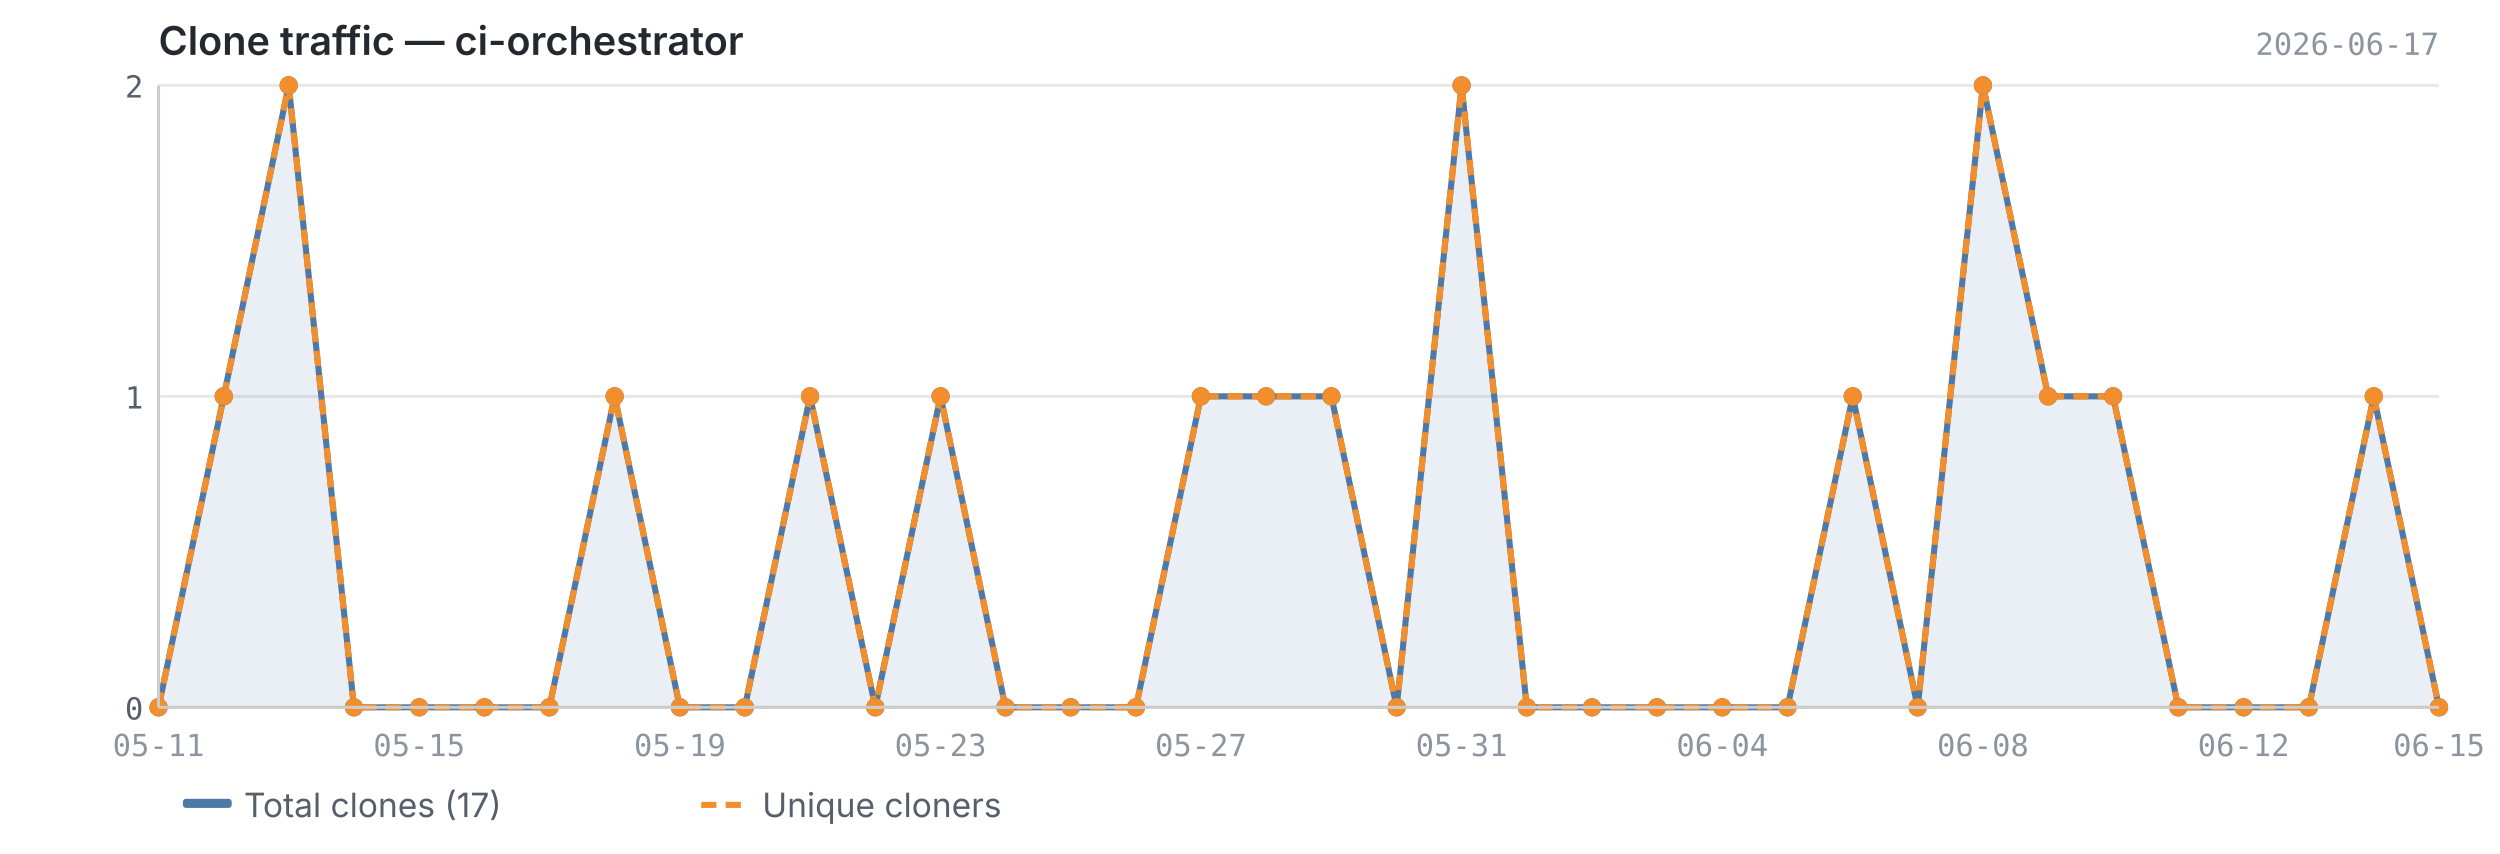
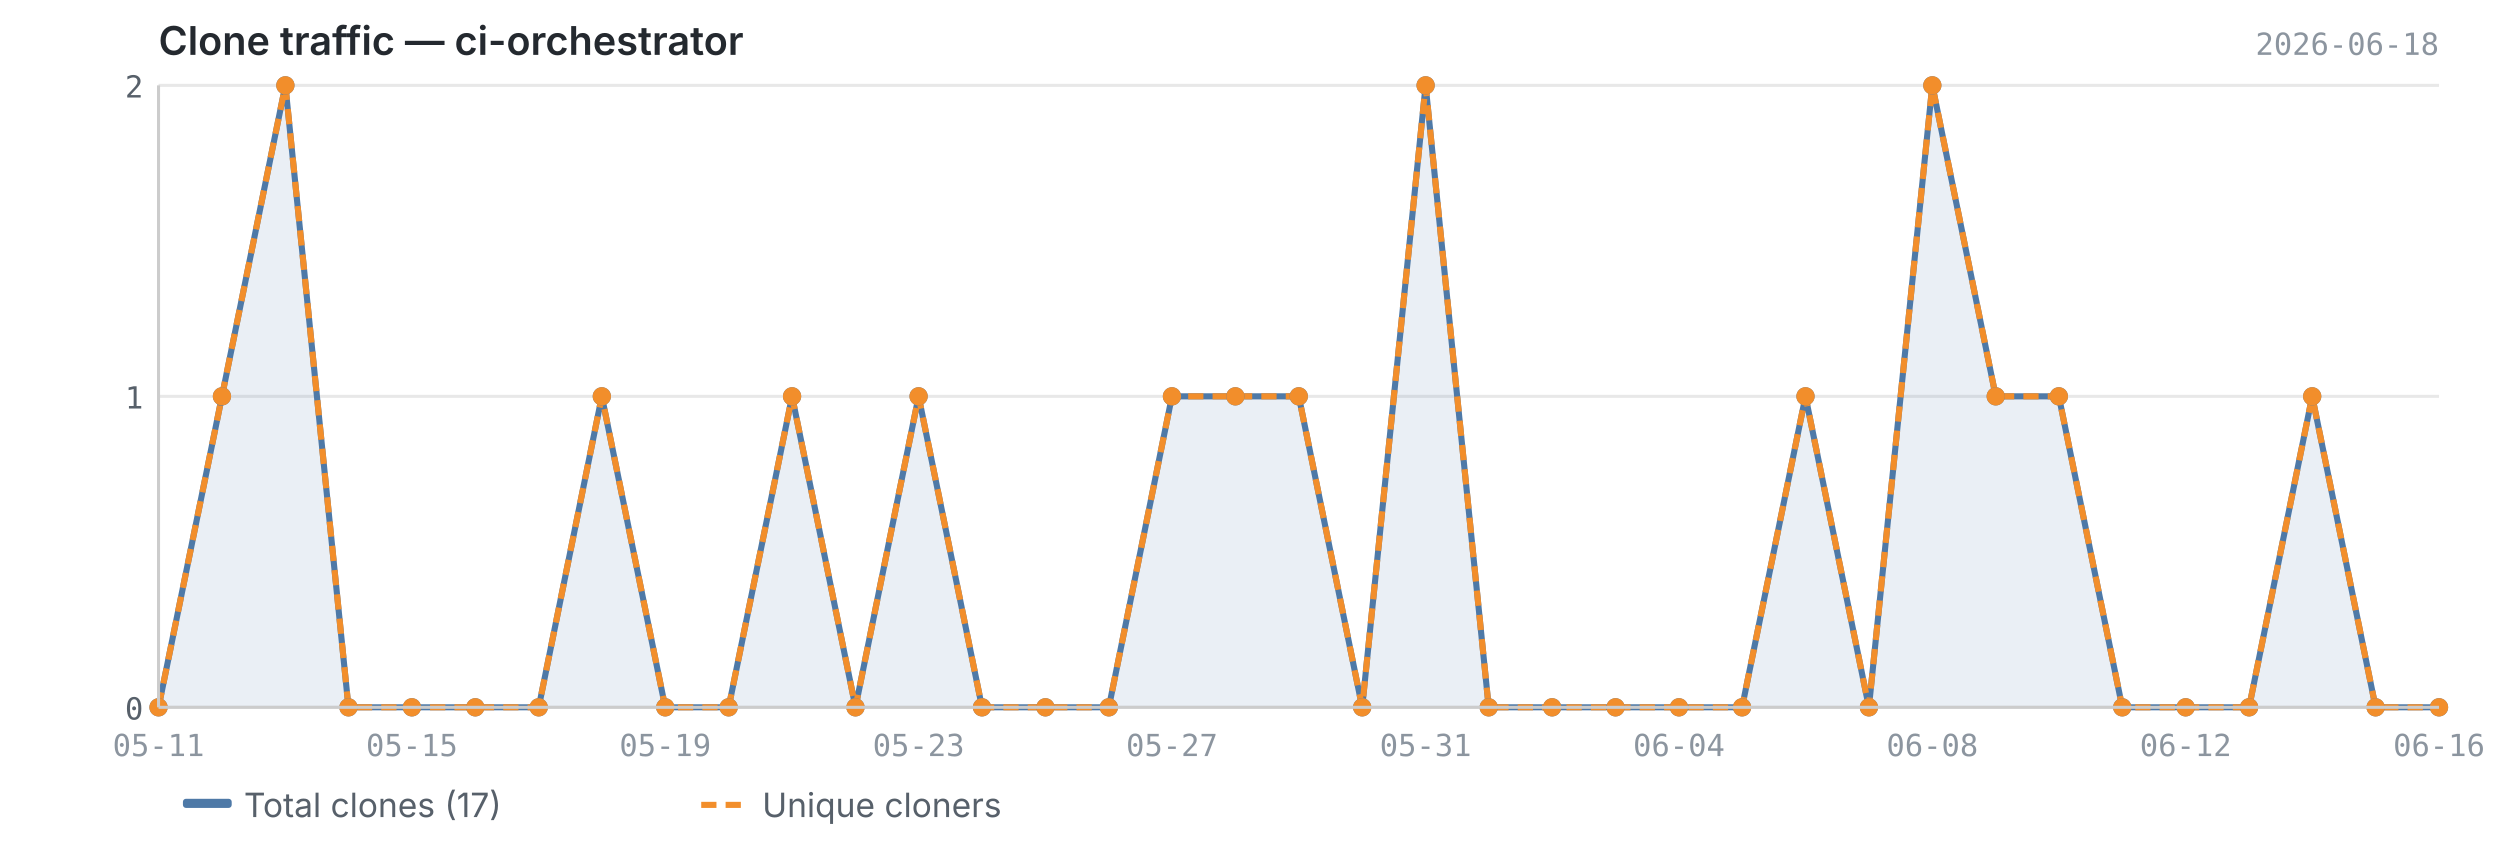
<svg xmlns="http://www.w3.org/2000/svg" viewBox="0 0 820 280" width="820" height="280">
  <text x="52" y="18" font-size="13" font-weight="600" fill="#24292f" font-family="-apple-system, BlinkMacSystemFont, 'Segoe UI', sans-serif">Clone traffic — ci-orchestrator</text>
-   <text x="800" y="18" font-size="10" fill="#8c959f" font-family="ui-monospace, SFMono-Regular, 'SF Mono', Menlo, monospace" text-anchor="end">2026-06-17</text>
+   <text x="800" y="18" font-size="10" fill="#8c959f" font-family="ui-monospace, SFMono-Regular, 'SF Mono', Menlo, monospace" text-anchor="end">2026-06-18</text>
  <line x1="52" y1="232.0" x2="800" y2="232.0" stroke="#e8e8e8" stroke-width="1" />
  <line x1="52" y1="130.0" x2="800" y2="130.0" stroke="#e8e8e8" stroke-width="1" />
  <line x1="52" y1="28.0" x2="800" y2="28.0" stroke="#e8e8e8" stroke-width="1" />
-   <path d="M52.0,232.0 L52.0,232.0 L73.4,130.0 L94.7,28.0 L116.1,232.0 L137.5,232.0 L158.9,232.0 L180.2,232.0 L201.6,130.0 L223.0,232.0 L244.3,232.0 L265.7,130.0 L287.1,232.0 L308.5,130.0 L329.8,232.0 L351.2,232.0 L372.6,232.0 L393.9,130.0 L415.3,130.0 L436.7,130.0 L458.1,232.0 L479.4,28.0 L500.8,232.0 L522.2,232.0 L543.5,232.0 L564.9,232.0 L586.3,232.0 L607.7,130.0 L629.0,232.0 L650.4,28.0 L671.8,130.0 L693.1,130.0 L714.5,232.0 L735.9,232.0 L757.3,232.0 L778.6,130.0 L800.0,232.0 L800.0,232.0 L52.0,232.0Z" fill="#4e79a7" opacity="0.12" />
-   <polyline points="52.0,232.0 73.4,130.0 94.7,28.0 116.1,232.0 137.5,232.0 158.9,232.0 180.2,232.0 201.6,130.0 223.0,232.0 244.3,232.0 265.7,130.0 287.1,232.0 308.5,130.0 329.8,232.0 351.2,232.0 372.6,232.0 393.9,130.0 415.3,130.0 436.7,130.0 458.1,232.0 479.4,28.0 500.8,232.0 522.2,232.0 543.5,232.0 564.9,232.0 586.3,232.0 607.7,130.0 629.0,232.0 650.4,28.0 671.8,130.0 693.1,130.0 714.5,232.0 735.9,232.0 757.3,232.0 778.6,130.0 800.0,232.0" fill="none" stroke="#4e79a7" stroke-width="2" stroke-linejoin="round" />
-   <polyline points="52.0,232.0 73.4,130.0 94.7,28.0 116.1,232.0 137.5,232.0 158.9,232.0 180.2,232.0 201.6,130.0 223.0,232.0 244.3,232.0 265.7,130.0 287.1,232.0 308.5,130.0 329.8,232.0 351.2,232.0 372.6,232.0 393.9,130.0 415.3,130.0 436.7,130.0 458.1,232.0 479.4,28.0 500.8,232.0 522.2,232.0 543.5,232.0 564.9,232.0 586.3,232.0 607.7,130.0 629.0,232.0 650.4,28.0 671.8,130.0 693.1,130.0 714.5,232.0 735.9,232.0 757.3,232.0 778.6,130.0 800.0,232.0" fill="none" stroke="#f28e2b" stroke-width="2" stroke-linejoin="round" stroke-dasharray="5,3" />
+   <path d="M52.0,232.0 L52.0,232.0 L72.8,130.0 L93.6,28.0 L114.3,232.0 L135.1,232.0 L155.9,232.0 L176.7,232.0 L197.4,130.0 L218.2,232.0 L239.0,232.0 L259.8,130.0 L280.6,232.0 L301.3,130.0 L322.1,232.0 L342.9,232.0 L363.7,232.0 L384.4,130.0 L405.2,130.0 L426.0,130.0 L446.8,232.0 L467.6,28.0 L488.3,232.0 L509.1,232.0 L529.9,232.0 L550.7,232.0 L571.4,232.0 L592.2,130.0 L613.0,232.0 L633.8,28.0 L654.6,130.0 L675.3,130.0 L696.1,232.0 L716.9,232.0 L737.7,232.0 L758.4,130.0 L779.2,232.0 L800.0,232.0 L800.0,232.0 L52.0,232.0Z" fill="#4e79a7" opacity="0.12" />
+   <polyline points="52.0,232.0 72.8,130.0 93.6,28.0 114.3,232.0 135.1,232.0 155.9,232.0 176.7,232.0 197.4,130.0 218.2,232.0 239.0,232.0 259.8,130.0 280.6,232.0 301.3,130.0 322.1,232.0 342.9,232.0 363.7,232.0 384.4,130.0 405.2,130.0 426.0,130.0 446.8,232.0 467.6,28.0 488.3,232.0 509.1,232.0 529.9,232.0 550.7,232.0 571.4,232.0 592.2,130.0 613.0,232.0 633.8,28.0 654.6,130.0 675.3,130.0 696.1,232.0 716.9,232.0 737.7,232.0 758.4,130.0 779.2,232.0 800.0,232.0" fill="none" stroke="#4e79a7" stroke-width="2" stroke-linejoin="round" />
+   <polyline points="52.0,232.0 72.8,130.0 93.6,28.0 114.3,232.0 135.1,232.0 155.9,232.0 176.7,232.0 197.4,130.0 218.2,232.0 239.0,232.0 259.8,130.0 280.6,232.0 301.3,130.0 322.1,232.0 342.9,232.0 363.7,232.0 384.4,130.0 405.2,130.0 426.0,130.0 446.8,232.0 467.6,28.0 488.3,232.0 509.1,232.0 529.9,232.0 550.7,232.0 571.4,232.0 592.2,130.0 613.0,232.0 633.8,28.0 654.6,130.0 675.3,130.0 696.1,232.0 716.9,232.0 737.7,232.0 758.4,130.0 779.2,232.0 800.0,232.0" fill="none" stroke="#f28e2b" stroke-width="2" stroke-linejoin="round" stroke-dasharray="5,3" />
  <circle cx="52.0" cy="232.0" r="3" fill="#4e79a7" />
-   <circle cx="73.4" cy="130.0" r="3" fill="#4e79a7" />
-   <circle cx="94.7" cy="28.0" r="3" fill="#4e79a7" />
-   <circle cx="116.1" cy="232.0" r="3" fill="#4e79a7" />
-   <circle cx="137.5" cy="232.0" r="3" fill="#4e79a7" />
-   <circle cx="158.9" cy="232.0" r="3" fill="#4e79a7" />
-   <circle cx="180.2" cy="232.0" r="3" fill="#4e79a7" />
-   <circle cx="201.6" cy="130.0" r="3" fill="#4e79a7" />
-   <circle cx="223.0" cy="232.0" r="3" fill="#4e79a7" />
-   <circle cx="244.3" cy="232.0" r="3" fill="#4e79a7" />
-   <circle cx="265.7" cy="130.0" r="3" fill="#4e79a7" />
-   <circle cx="287.1" cy="232.0" r="3" fill="#4e79a7" />
-   <circle cx="308.5" cy="130.0" r="3" fill="#4e79a7" />
-   <circle cx="329.8" cy="232.0" r="3" fill="#4e79a7" />
-   <circle cx="351.2" cy="232.0" r="3" fill="#4e79a7" />
-   <circle cx="372.6" cy="232.0" r="3" fill="#4e79a7" />
-   <circle cx="393.9" cy="130.0" r="3" fill="#4e79a7" />
-   <circle cx="415.3" cy="130.0" r="3" fill="#4e79a7" />
-   <circle cx="436.7" cy="130.0" r="3" fill="#4e79a7" />
-   <circle cx="458.1" cy="232.0" r="3" fill="#4e79a7" />
-   <circle cx="479.4" cy="28.0" r="3" fill="#4e79a7" />
-   <circle cx="500.8" cy="232.0" r="3" fill="#4e79a7" />
-   <circle cx="522.2" cy="232.0" r="3" fill="#4e79a7" />
-   <circle cx="543.5" cy="232.0" r="3" fill="#4e79a7" />
-   <circle cx="564.9" cy="232.0" r="3" fill="#4e79a7" />
-   <circle cx="586.3" cy="232.0" r="3" fill="#4e79a7" />
-   <circle cx="607.7" cy="130.0" r="3" fill="#4e79a7" />
-   <circle cx="629.0" cy="232.0" r="3" fill="#4e79a7" />
-   <circle cx="650.4" cy="28.0" r="3" fill="#4e79a7" />
-   <circle cx="671.8" cy="130.0" r="3" fill="#4e79a7" />
-   <circle cx="693.1" cy="130.0" r="3" fill="#4e79a7" />
-   <circle cx="714.5" cy="232.0" r="3" fill="#4e79a7" />
-   <circle cx="735.9" cy="232.0" r="3" fill="#4e79a7" />
-   <circle cx="757.3" cy="232.0" r="3" fill="#4e79a7" />
-   <circle cx="778.6" cy="130.0" r="3" fill="#4e79a7" />
+   <circle cx="72.8" cy="130.0" r="3" fill="#4e79a7" />
+   <circle cx="93.6" cy="28.0" r="3" fill="#4e79a7" />
+   <circle cx="114.3" cy="232.0" r="3" fill="#4e79a7" />
+   <circle cx="135.1" cy="232.0" r="3" fill="#4e79a7" />
+   <circle cx="155.9" cy="232.0" r="3" fill="#4e79a7" />
+   <circle cx="176.7" cy="232.0" r="3" fill="#4e79a7" />
+   <circle cx="197.4" cy="130.0" r="3" fill="#4e79a7" />
+   <circle cx="218.2" cy="232.0" r="3" fill="#4e79a7" />
+   <circle cx="239.0" cy="232.0" r="3" fill="#4e79a7" />
+   <circle cx="259.8" cy="130.0" r="3" fill="#4e79a7" />
+   <circle cx="280.6" cy="232.0" r="3" fill="#4e79a7" />
+   <circle cx="301.3" cy="130.0" r="3" fill="#4e79a7" />
+   <circle cx="322.1" cy="232.0" r="3" fill="#4e79a7" />
+   <circle cx="342.9" cy="232.0" r="3" fill="#4e79a7" />
+   <circle cx="363.7" cy="232.0" r="3" fill="#4e79a7" />
+   <circle cx="384.4" cy="130.0" r="3" fill="#4e79a7" />
+   <circle cx="405.2" cy="130.0" r="3" fill="#4e79a7" />
+   <circle cx="426.0" cy="130.0" r="3" fill="#4e79a7" />
+   <circle cx="446.8" cy="232.0" r="3" fill="#4e79a7" />
+   <circle cx="467.6" cy="28.0" r="3" fill="#4e79a7" />
+   <circle cx="488.3" cy="232.0" r="3" fill="#4e79a7" />
+   <circle cx="509.1" cy="232.0" r="3" fill="#4e79a7" />
+   <circle cx="529.9" cy="232.0" r="3" fill="#4e79a7" />
+   <circle cx="550.7" cy="232.0" r="3" fill="#4e79a7" />
+   <circle cx="571.4" cy="232.0" r="3" fill="#4e79a7" />
+   <circle cx="592.2" cy="130.0" r="3" fill="#4e79a7" />
+   <circle cx="613.0" cy="232.0" r="3" fill="#4e79a7" />
+   <circle cx="633.8" cy="28.0" r="3" fill="#4e79a7" />
+   <circle cx="654.6" cy="130.0" r="3" fill="#4e79a7" />
+   <circle cx="675.3" cy="130.0" r="3" fill="#4e79a7" />
+   <circle cx="696.1" cy="232.0" r="3" fill="#4e79a7" />
+   <circle cx="716.9" cy="232.0" r="3" fill="#4e79a7" />
+   <circle cx="737.7" cy="232.0" r="3" fill="#4e79a7" />
+   <circle cx="758.4" cy="130.0" r="3" fill="#4e79a7" />
+   <circle cx="779.2" cy="232.0" r="3" fill="#4e79a7" />
  <circle cx="800.0" cy="232.0" r="3" fill="#4e79a7" />
  <circle cx="52.0" cy="232.0" r="3" fill="#f28e2b" />
-   <circle cx="73.4" cy="130.0" r="3" fill="#f28e2b" />
-   <circle cx="94.7" cy="28.0" r="3" fill="#f28e2b" />
-   <circle cx="116.1" cy="232.0" r="3" fill="#f28e2b" />
-   <circle cx="137.5" cy="232.0" r="3" fill="#f28e2b" />
-   <circle cx="158.9" cy="232.0" r="3" fill="#f28e2b" />
-   <circle cx="180.2" cy="232.0" r="3" fill="#f28e2b" />
-   <circle cx="201.6" cy="130.0" r="3" fill="#f28e2b" />
-   <circle cx="223.0" cy="232.0" r="3" fill="#f28e2b" />
-   <circle cx="244.3" cy="232.0" r="3" fill="#f28e2b" />
-   <circle cx="265.7" cy="130.0" r="3" fill="#f28e2b" />
-   <circle cx="287.1" cy="232.0" r="3" fill="#f28e2b" />
-   <circle cx="308.5" cy="130.0" r="3" fill="#f28e2b" />
-   <circle cx="329.8" cy="232.0" r="3" fill="#f28e2b" />
-   <circle cx="351.2" cy="232.0" r="3" fill="#f28e2b" />
-   <circle cx="372.6" cy="232.0" r="3" fill="#f28e2b" />
-   <circle cx="393.9" cy="130.0" r="3" fill="#f28e2b" />
-   <circle cx="415.3" cy="130.0" r="3" fill="#f28e2b" />
-   <circle cx="436.7" cy="130.0" r="3" fill="#f28e2b" />
-   <circle cx="458.1" cy="232.0" r="3" fill="#f28e2b" />
-   <circle cx="479.4" cy="28.0" r="3" fill="#f28e2b" />
-   <circle cx="500.8" cy="232.0" r="3" fill="#f28e2b" />
-   <circle cx="522.2" cy="232.0" r="3" fill="#f28e2b" />
-   <circle cx="543.5" cy="232.0" r="3" fill="#f28e2b" />
-   <circle cx="564.9" cy="232.0" r="3" fill="#f28e2b" />
-   <circle cx="586.3" cy="232.0" r="3" fill="#f28e2b" />
-   <circle cx="607.7" cy="130.0" r="3" fill="#f28e2b" />
-   <circle cx="629.0" cy="232.0" r="3" fill="#f28e2b" />
-   <circle cx="650.4" cy="28.0" r="3" fill="#f28e2b" />
-   <circle cx="671.8" cy="130.0" r="3" fill="#f28e2b" />
-   <circle cx="693.1" cy="130.0" r="3" fill="#f28e2b" />
-   <circle cx="714.5" cy="232.0" r="3" fill="#f28e2b" />
-   <circle cx="735.9" cy="232.0" r="3" fill="#f28e2b" />
-   <circle cx="757.3" cy="232.0" r="3" fill="#f28e2b" />
-   <circle cx="778.6" cy="130.0" r="3" fill="#f28e2b" />
+   <circle cx="72.8" cy="130.0" r="3" fill="#f28e2b" />
+   <circle cx="93.6" cy="28.0" r="3" fill="#f28e2b" />
+   <circle cx="114.3" cy="232.0" r="3" fill="#f28e2b" />
+   <circle cx="135.1" cy="232.0" r="3" fill="#f28e2b" />
+   <circle cx="155.9" cy="232.0" r="3" fill="#f28e2b" />
+   <circle cx="176.7" cy="232.0" r="3" fill="#f28e2b" />
+   <circle cx="197.4" cy="130.0" r="3" fill="#f28e2b" />
+   <circle cx="218.2" cy="232.0" r="3" fill="#f28e2b" />
+   <circle cx="239.0" cy="232.0" r="3" fill="#f28e2b" />
+   <circle cx="259.8" cy="130.0" r="3" fill="#f28e2b" />
+   <circle cx="280.6" cy="232.0" r="3" fill="#f28e2b" />
+   <circle cx="301.3" cy="130.0" r="3" fill="#f28e2b" />
+   <circle cx="322.1" cy="232.0" r="3" fill="#f28e2b" />
+   <circle cx="342.9" cy="232.0" r="3" fill="#f28e2b" />
+   <circle cx="363.7" cy="232.0" r="3" fill="#f28e2b" />
+   <circle cx="384.4" cy="130.0" r="3" fill="#f28e2b" />
+   <circle cx="405.2" cy="130.0" r="3" fill="#f28e2b" />
+   <circle cx="426.0" cy="130.0" r="3" fill="#f28e2b" />
+   <circle cx="446.8" cy="232.0" r="3" fill="#f28e2b" />
+   <circle cx="467.6" cy="28.0" r="3" fill="#f28e2b" />
+   <circle cx="488.3" cy="232.0" r="3" fill="#f28e2b" />
+   <circle cx="509.1" cy="232.0" r="3" fill="#f28e2b" />
+   <circle cx="529.9" cy="232.0" r="3" fill="#f28e2b" />
+   <circle cx="550.7" cy="232.0" r="3" fill="#f28e2b" />
+   <circle cx="571.4" cy="232.0" r="3" fill="#f28e2b" />
+   <circle cx="592.2" cy="130.0" r="3" fill="#f28e2b" />
+   <circle cx="613.0" cy="232.0" r="3" fill="#f28e2b" />
+   <circle cx="633.8" cy="28.0" r="3" fill="#f28e2b" />
+   <circle cx="654.6" cy="130.0" r="3" fill="#f28e2b" />
+   <circle cx="675.3" cy="130.0" r="3" fill="#f28e2b" />
+   <circle cx="696.1" cy="232.0" r="3" fill="#f28e2b" />
+   <circle cx="716.9" cy="232.0" r="3" fill="#f28e2b" />
+   <circle cx="737.7" cy="232.0" r="3" fill="#f28e2b" />
+   <circle cx="758.4" cy="130.0" r="3" fill="#f28e2b" />
+   <circle cx="779.2" cy="232.0" r="3" fill="#f28e2b" />
  <circle cx="800.0" cy="232.0" r="3" fill="#f28e2b" />
  <line x1="52" y1="28" x2="52" y2="232" stroke="#cccccc" stroke-width="1" />
  <line x1="52" y1="232" x2="800" y2="232" stroke="#cccccc" stroke-width="1" />
  <text x="47" y="236.0" text-anchor="end" font-size="10" fill="#57606a" font-family="ui-monospace, SFMono-Regular, 'SF Mono', Menlo, monospace">0</text>
  <text x="47" y="134.0" text-anchor="end" font-size="10" fill="#57606a" font-family="ui-monospace, SFMono-Regular, 'SF Mono', Menlo, monospace">1</text>
  <text x="47" y="32.0" text-anchor="end" font-size="10" fill="#57606a" font-family="ui-monospace, SFMono-Regular, 'SF Mono', Menlo, monospace">2</text>
  <text x="52.0" y="248" text-anchor="middle" font-size="10" fill="#8c959f" font-family="ui-monospace, SFMono-Regular, 'SF Mono', Menlo, monospace">05-11</text>
-   <text x="735.9" y="248" text-anchor="middle" font-size="10" fill="#8c959f" font-family="ui-monospace, SFMono-Regular, 'SF Mono', Menlo, monospace">06-12</text>
-   <text x="800.0" y="248" text-anchor="middle" font-size="10" fill="#8c959f" font-family="ui-monospace, SFMono-Regular, 'SF Mono', Menlo, monospace">06-15</text>
-   <text x="137.5" y="248" text-anchor="middle" font-size="10" fill="#8c959f" font-family="ui-monospace, SFMono-Regular, 'SF Mono', Menlo, monospace">05-15</text>
-   <text x="223.0" y="248" text-anchor="middle" font-size="10" fill="#8c959f" font-family="ui-monospace, SFMono-Regular, 'SF Mono', Menlo, monospace">05-19</text>
-   <text x="308.5" y="248" text-anchor="middle" font-size="10" fill="#8c959f" font-family="ui-monospace, SFMono-Regular, 'SF Mono', Menlo, monospace">05-23</text>
-   <text x="393.9" y="248" text-anchor="middle" font-size="10" fill="#8c959f" font-family="ui-monospace, SFMono-Regular, 'SF Mono', Menlo, monospace">05-27</text>
-   <text x="479.4" y="248" text-anchor="middle" font-size="10" fill="#8c959f" font-family="ui-monospace, SFMono-Regular, 'SF Mono', Menlo, monospace">05-31</text>
-   <text x="564.9" y="248" text-anchor="middle" font-size="10" fill="#8c959f" font-family="ui-monospace, SFMono-Regular, 'SF Mono', Menlo, monospace">06-04</text>
-   <text x="650.4" y="248" text-anchor="middle" font-size="10" fill="#8c959f" font-family="ui-monospace, SFMono-Regular, 'SF Mono', Menlo, monospace">06-08</text>
+   <text x="716.9" y="248" text-anchor="middle" font-size="10" fill="#8c959f" font-family="ui-monospace, SFMono-Regular, 'SF Mono', Menlo, monospace">06-12</text>
+   <text x="135.1" y="248" text-anchor="middle" font-size="10" fill="#8c959f" font-family="ui-monospace, SFMono-Regular, 'SF Mono', Menlo, monospace">05-15</text>
+   <text x="800.0" y="248" text-anchor="middle" font-size="10" fill="#8c959f" font-family="ui-monospace, SFMono-Regular, 'SF Mono', Menlo, monospace">06-16</text>
+   <text x="218.2" y="248" text-anchor="middle" font-size="10" fill="#8c959f" font-family="ui-monospace, SFMono-Regular, 'SF Mono', Menlo, monospace">05-19</text>
+   <text x="301.3" y="248" text-anchor="middle" font-size="10" fill="#8c959f" font-family="ui-monospace, SFMono-Regular, 'SF Mono', Menlo, monospace">05-23</text>
+   <text x="384.4" y="248" text-anchor="middle" font-size="10" fill="#8c959f" font-family="ui-monospace, SFMono-Regular, 'SF Mono', Menlo, monospace">05-27</text>
+   <text x="467.6" y="248" text-anchor="middle" font-size="10" fill="#8c959f" font-family="ui-monospace, SFMono-Regular, 'SF Mono', Menlo, monospace">05-31</text>
+   <text x="550.7" y="248" text-anchor="middle" font-size="10" fill="#8c959f" font-family="ui-monospace, SFMono-Regular, 'SF Mono', Menlo, monospace">06-04</text>
+   <text x="633.8" y="248" text-anchor="middle" font-size="10" fill="#8c959f" font-family="ui-monospace, SFMono-Regular, 'SF Mono', Menlo, monospace">06-08</text>
  <rect x="60" y="262" width="16" height="3" fill="#4e79a7" rx="1" />
  <text x="80" y="268" font-size="11" fill="#57606a" font-family="-apple-system, BlinkMacSystemFont, 'Segoe UI', sans-serif">Total clones (17)</text>
  <line x1="230" y1="264" x2="246" y2="264" stroke="#f28e2b" stroke-width="2" stroke-dasharray="5,3" />
  <text x="250" y="268" font-size="11" fill="#57606a" font-family="-apple-system, BlinkMacSystemFont, 'Segoe UI', sans-serif">Unique cloners</text>
</svg>
